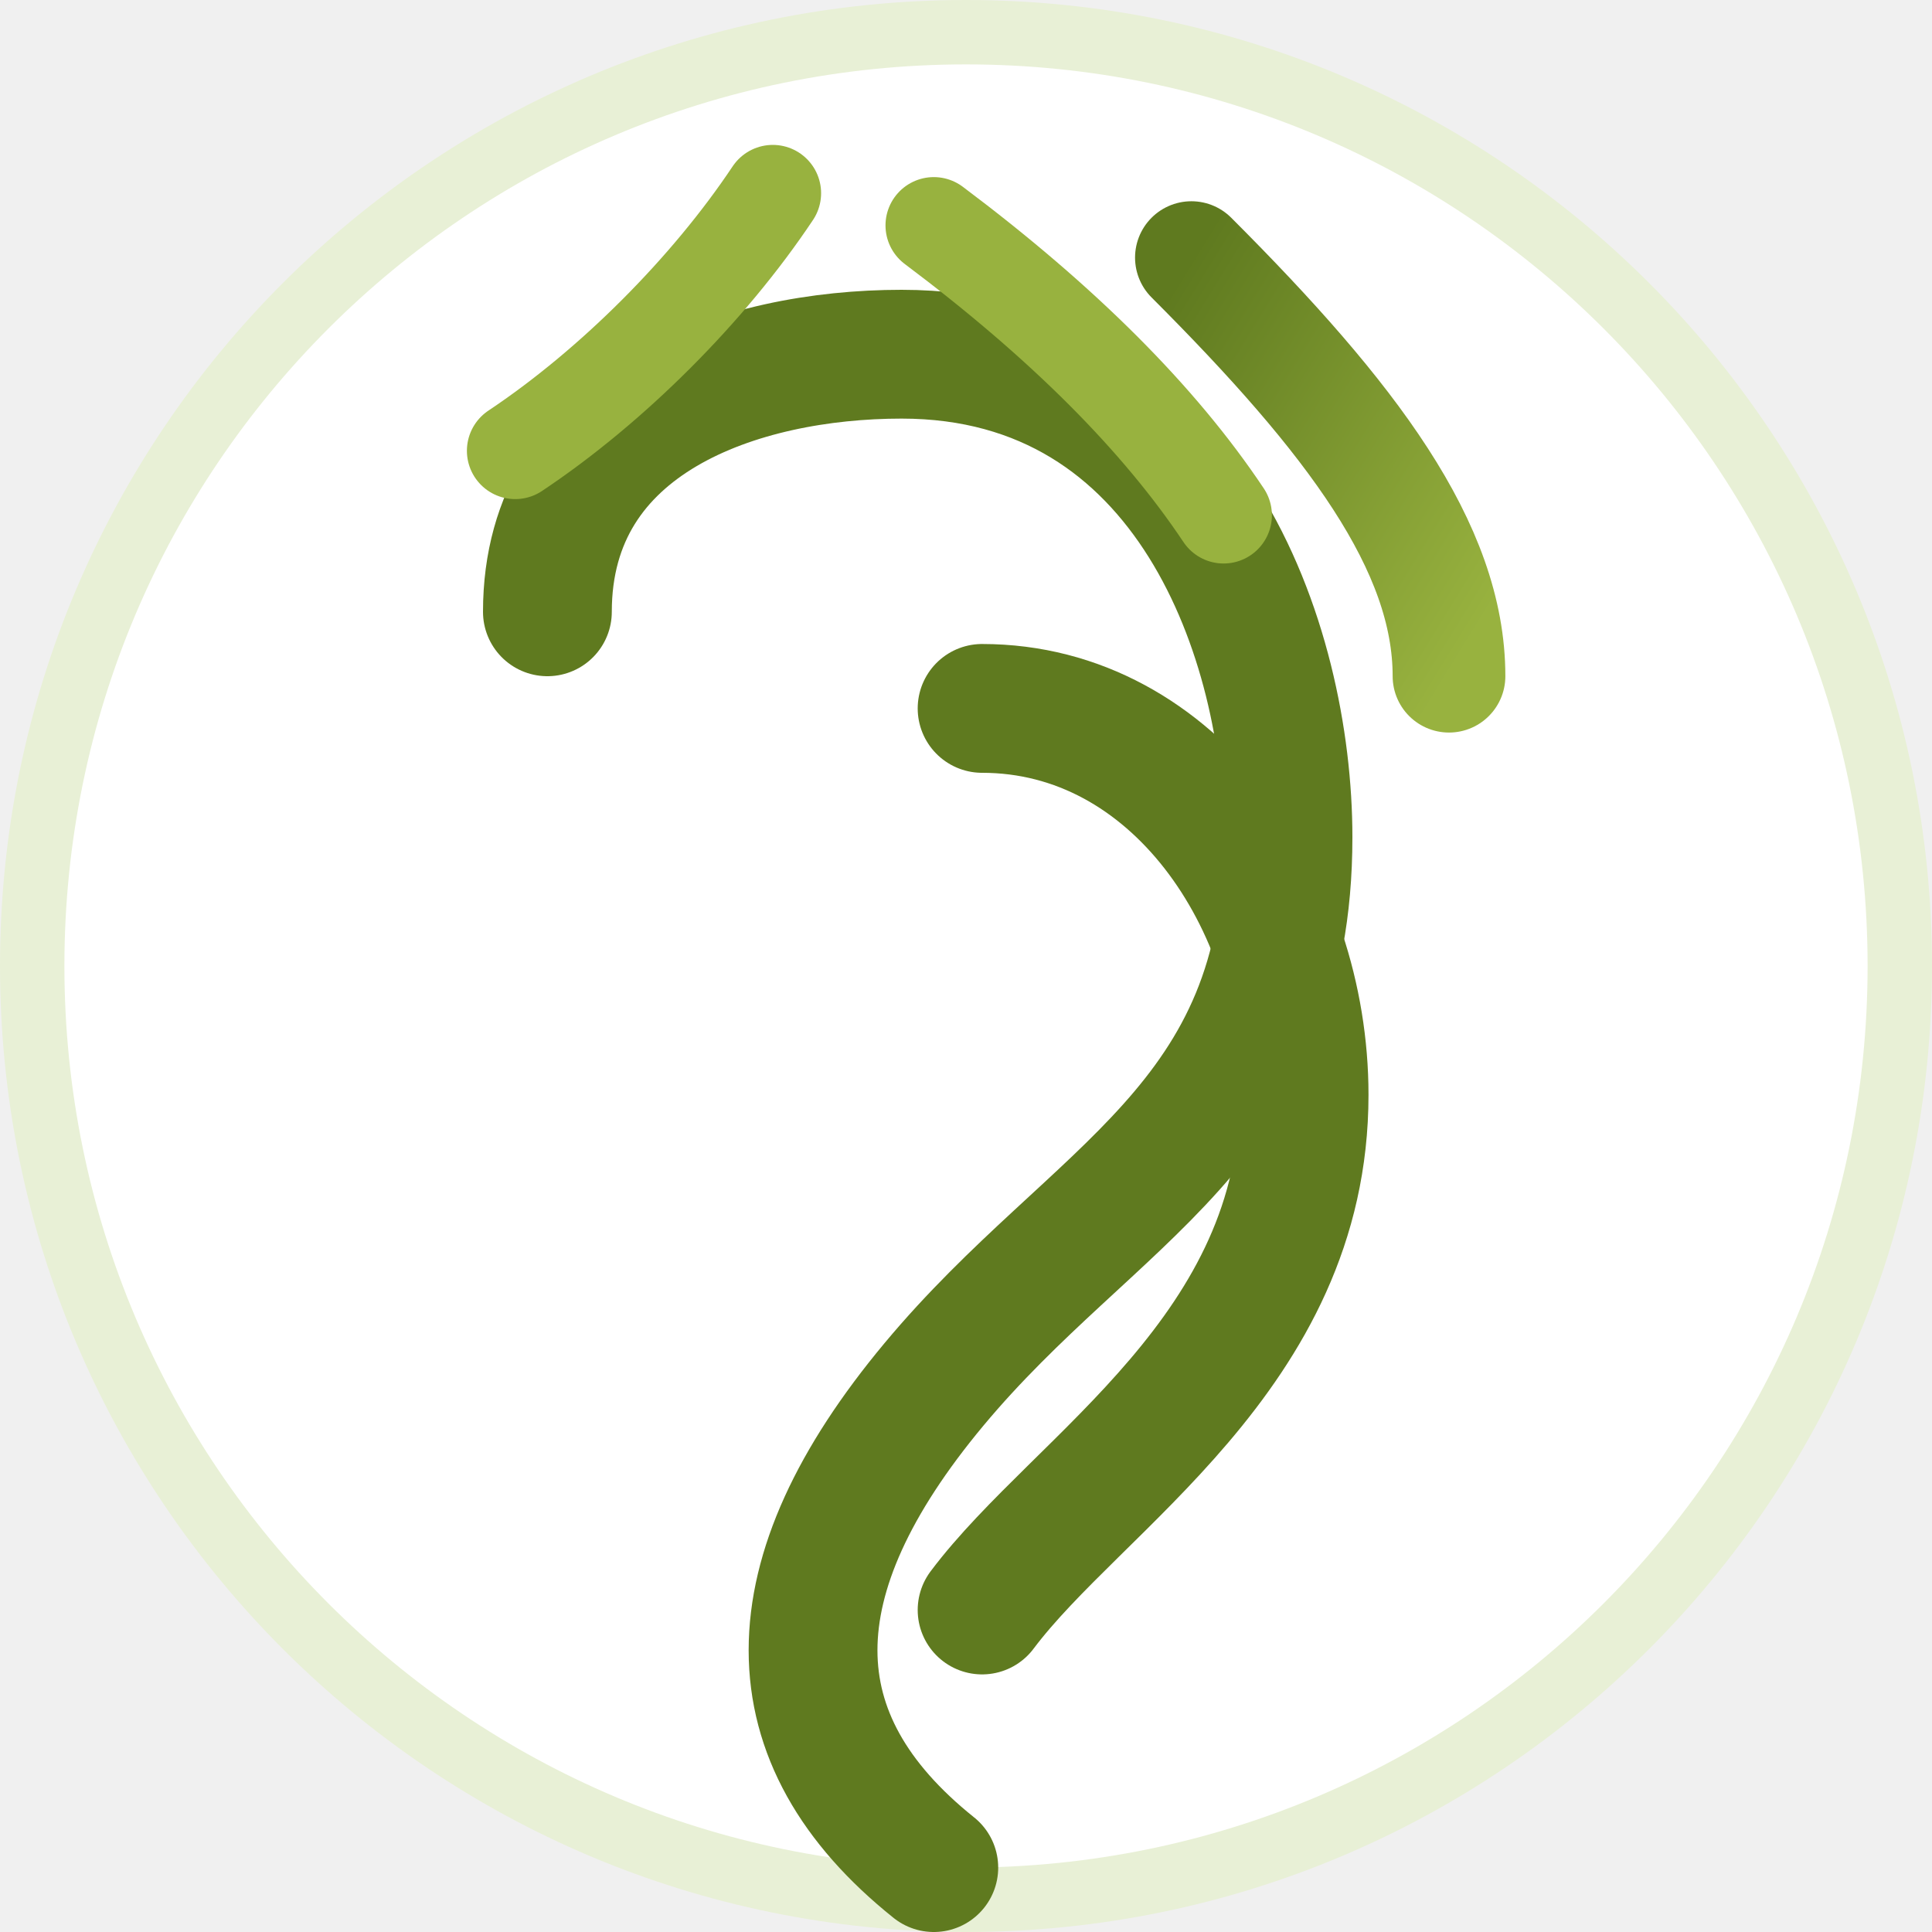
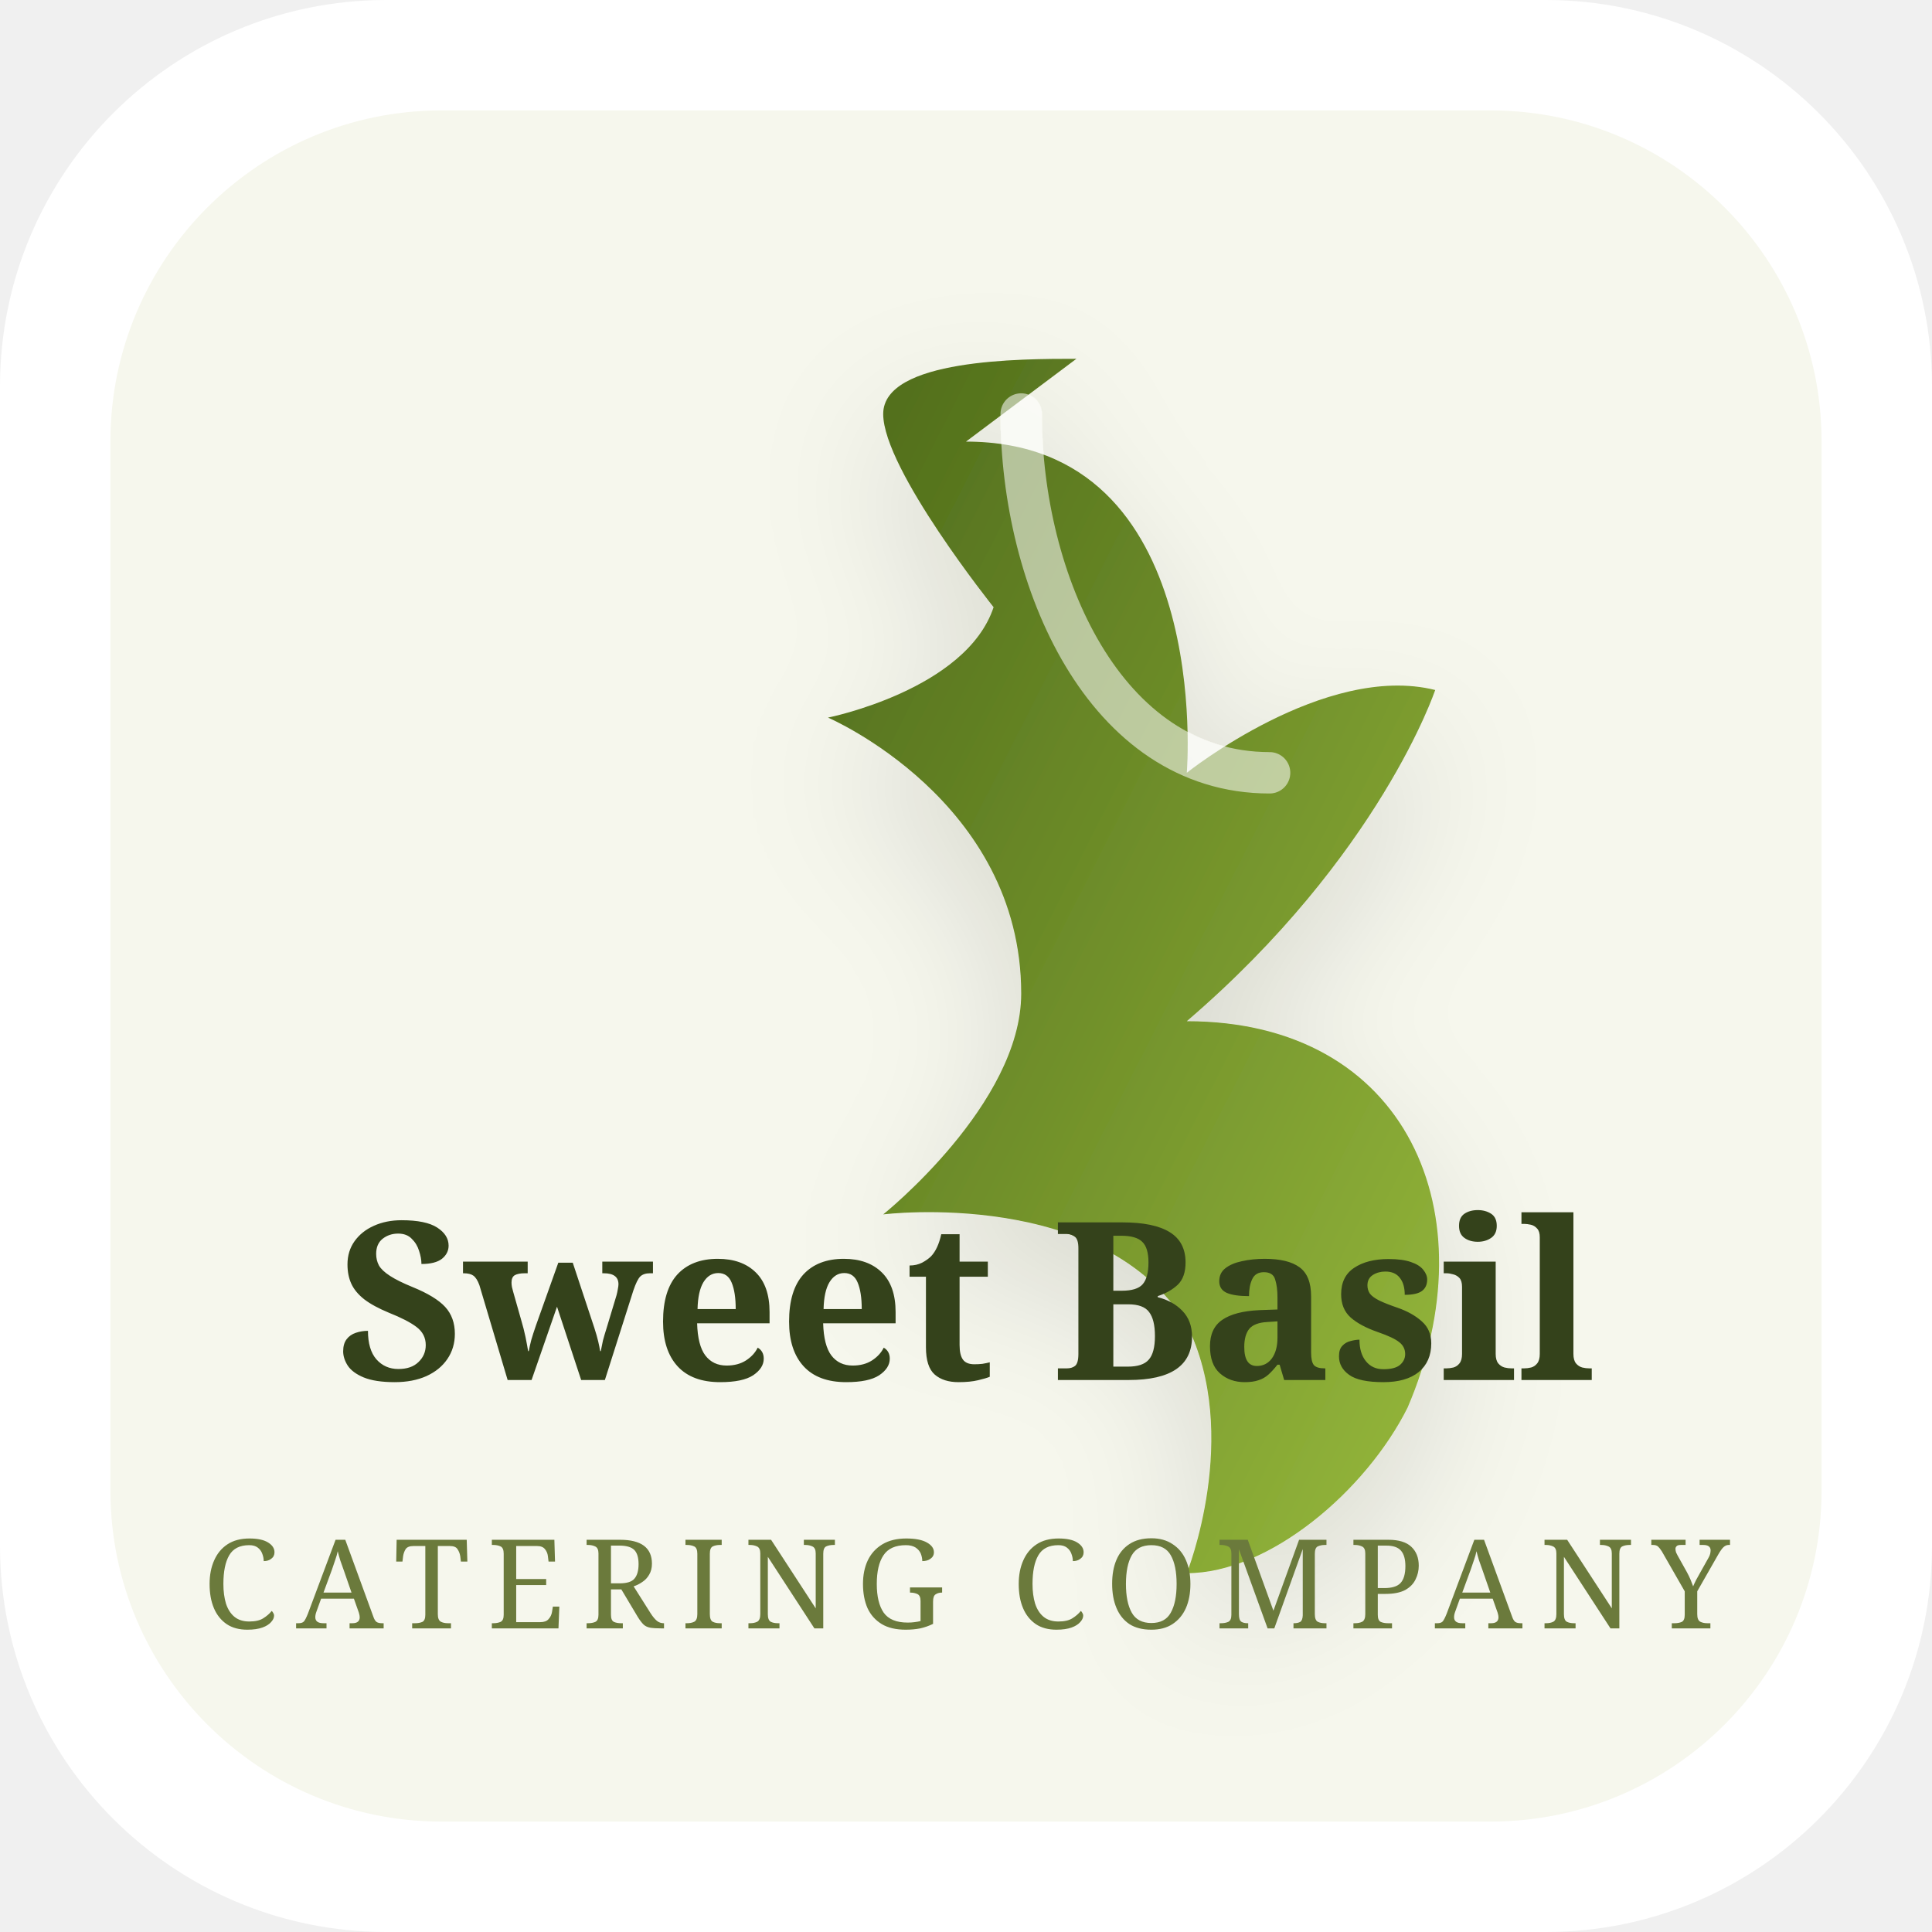
- <svg xmlns="http://www.w3.org/2000/svg" viewBox="0 0 120 120" role="img" aria-label="Sweet Basil logo">
+ <svg xmlns="http://www.w3.org/2000/svg" viewBox="0 0 140 140" role="img" aria-label="Sweet Basil Catering Company logo">
  <defs>
-     <linearGradient id="leafGradient" x1="0%" y1="0%" x2="100%" y2="100%">
-       <stop offset="0%" stop-color="#5f7a1f" />
-       <stop offset="100%" stop-color="#98b23f" />
+     <linearGradient id="basilGradient" x1="0%" y1="0%" x2="100%" y2="100%">
+       <stop offset="0%" stop-color="#4d6a1a" />
+       <stop offset="100%" stop-color="#97b93c" />
    </linearGradient>
+     <filter id="shadow" x="-20%" y="-20%" width="140%" height="140%">
+       <feDropShadow dx="0" dy="4" stdDeviation="5" flood-color="#000000" flood-opacity="0.12" />
+     </filter>
  </defs>
-   <circle cx="60" cy="60" r="58" fill="#ffffff" stroke="#e8f0d6" stroke-width="4" />
-   <path d="M34 38C34 26 46 22 56 22c18 0 24 18 24 30c0 18-12 22-22 34c-10 12-10 22 0 30" fill="none" stroke="#5f7a1f" stroke-width="8" stroke-linecap="round" />
-   <path d="M61 44c12 0 20 12 20 24c0 16-14 24-20 32" fill="none" stroke="#5f7a1f" stroke-width="8" stroke-linecap="round" />
-   <path d="M58 14c8 6 14 12 18 18" fill="none" stroke="#98b23f" stroke-width="6" stroke-linecap="round" />
-   <path d="M48 12c-4 6-10 12-16 16" fill="none" stroke="#98b23f" stroke-width="6" stroke-linecap="round" />
-   <path d="M74 16c10 10 16 18 16 26" fill="none" stroke="url(#leafGradient)" stroke-width="7" stroke-linecap="round" />
+   <rect width="140" height="140" rx="28" fill="#ffffff" />
+   <rect x="8" y="8" width="124" height="124" rx="24" fill="#f6f7ed" />
+   <g filter="url(#shadow)">
+     <path d="M70 32c18 0 16 24 16 24s10-8 18-6c0 0-4 12-18 24c16 0 22 14 16 28c-3 6-10 12-16 12c0 0 4-10 0-18c-6-10-22-8-22-8s10-8 10-16c0-14-14-20-14-20s10-2 12-8c0 0-8-10-8-14s10-4 14-4Z" fill="url(#basilGradient)" />
+     <path d="M74 30c0 12 6 26 18 26" fill="none" stroke="#ffffff" stroke-width="3" stroke-linecap="round" opacity="0.55" />
+   </g>
+   <text x="70" y="100" text-anchor="middle" font-family="Georgia, serif" font-size="16" fill="#34421b" font-weight="700">Sweet Basil</text>
+   <text x="70" y="118" text-anchor="middle" font-family="Georgia, serif" font-size="9" fill="#6b7a3c" letter-spacing="0.14em">CATERING COMPANY</text>
</svg>
